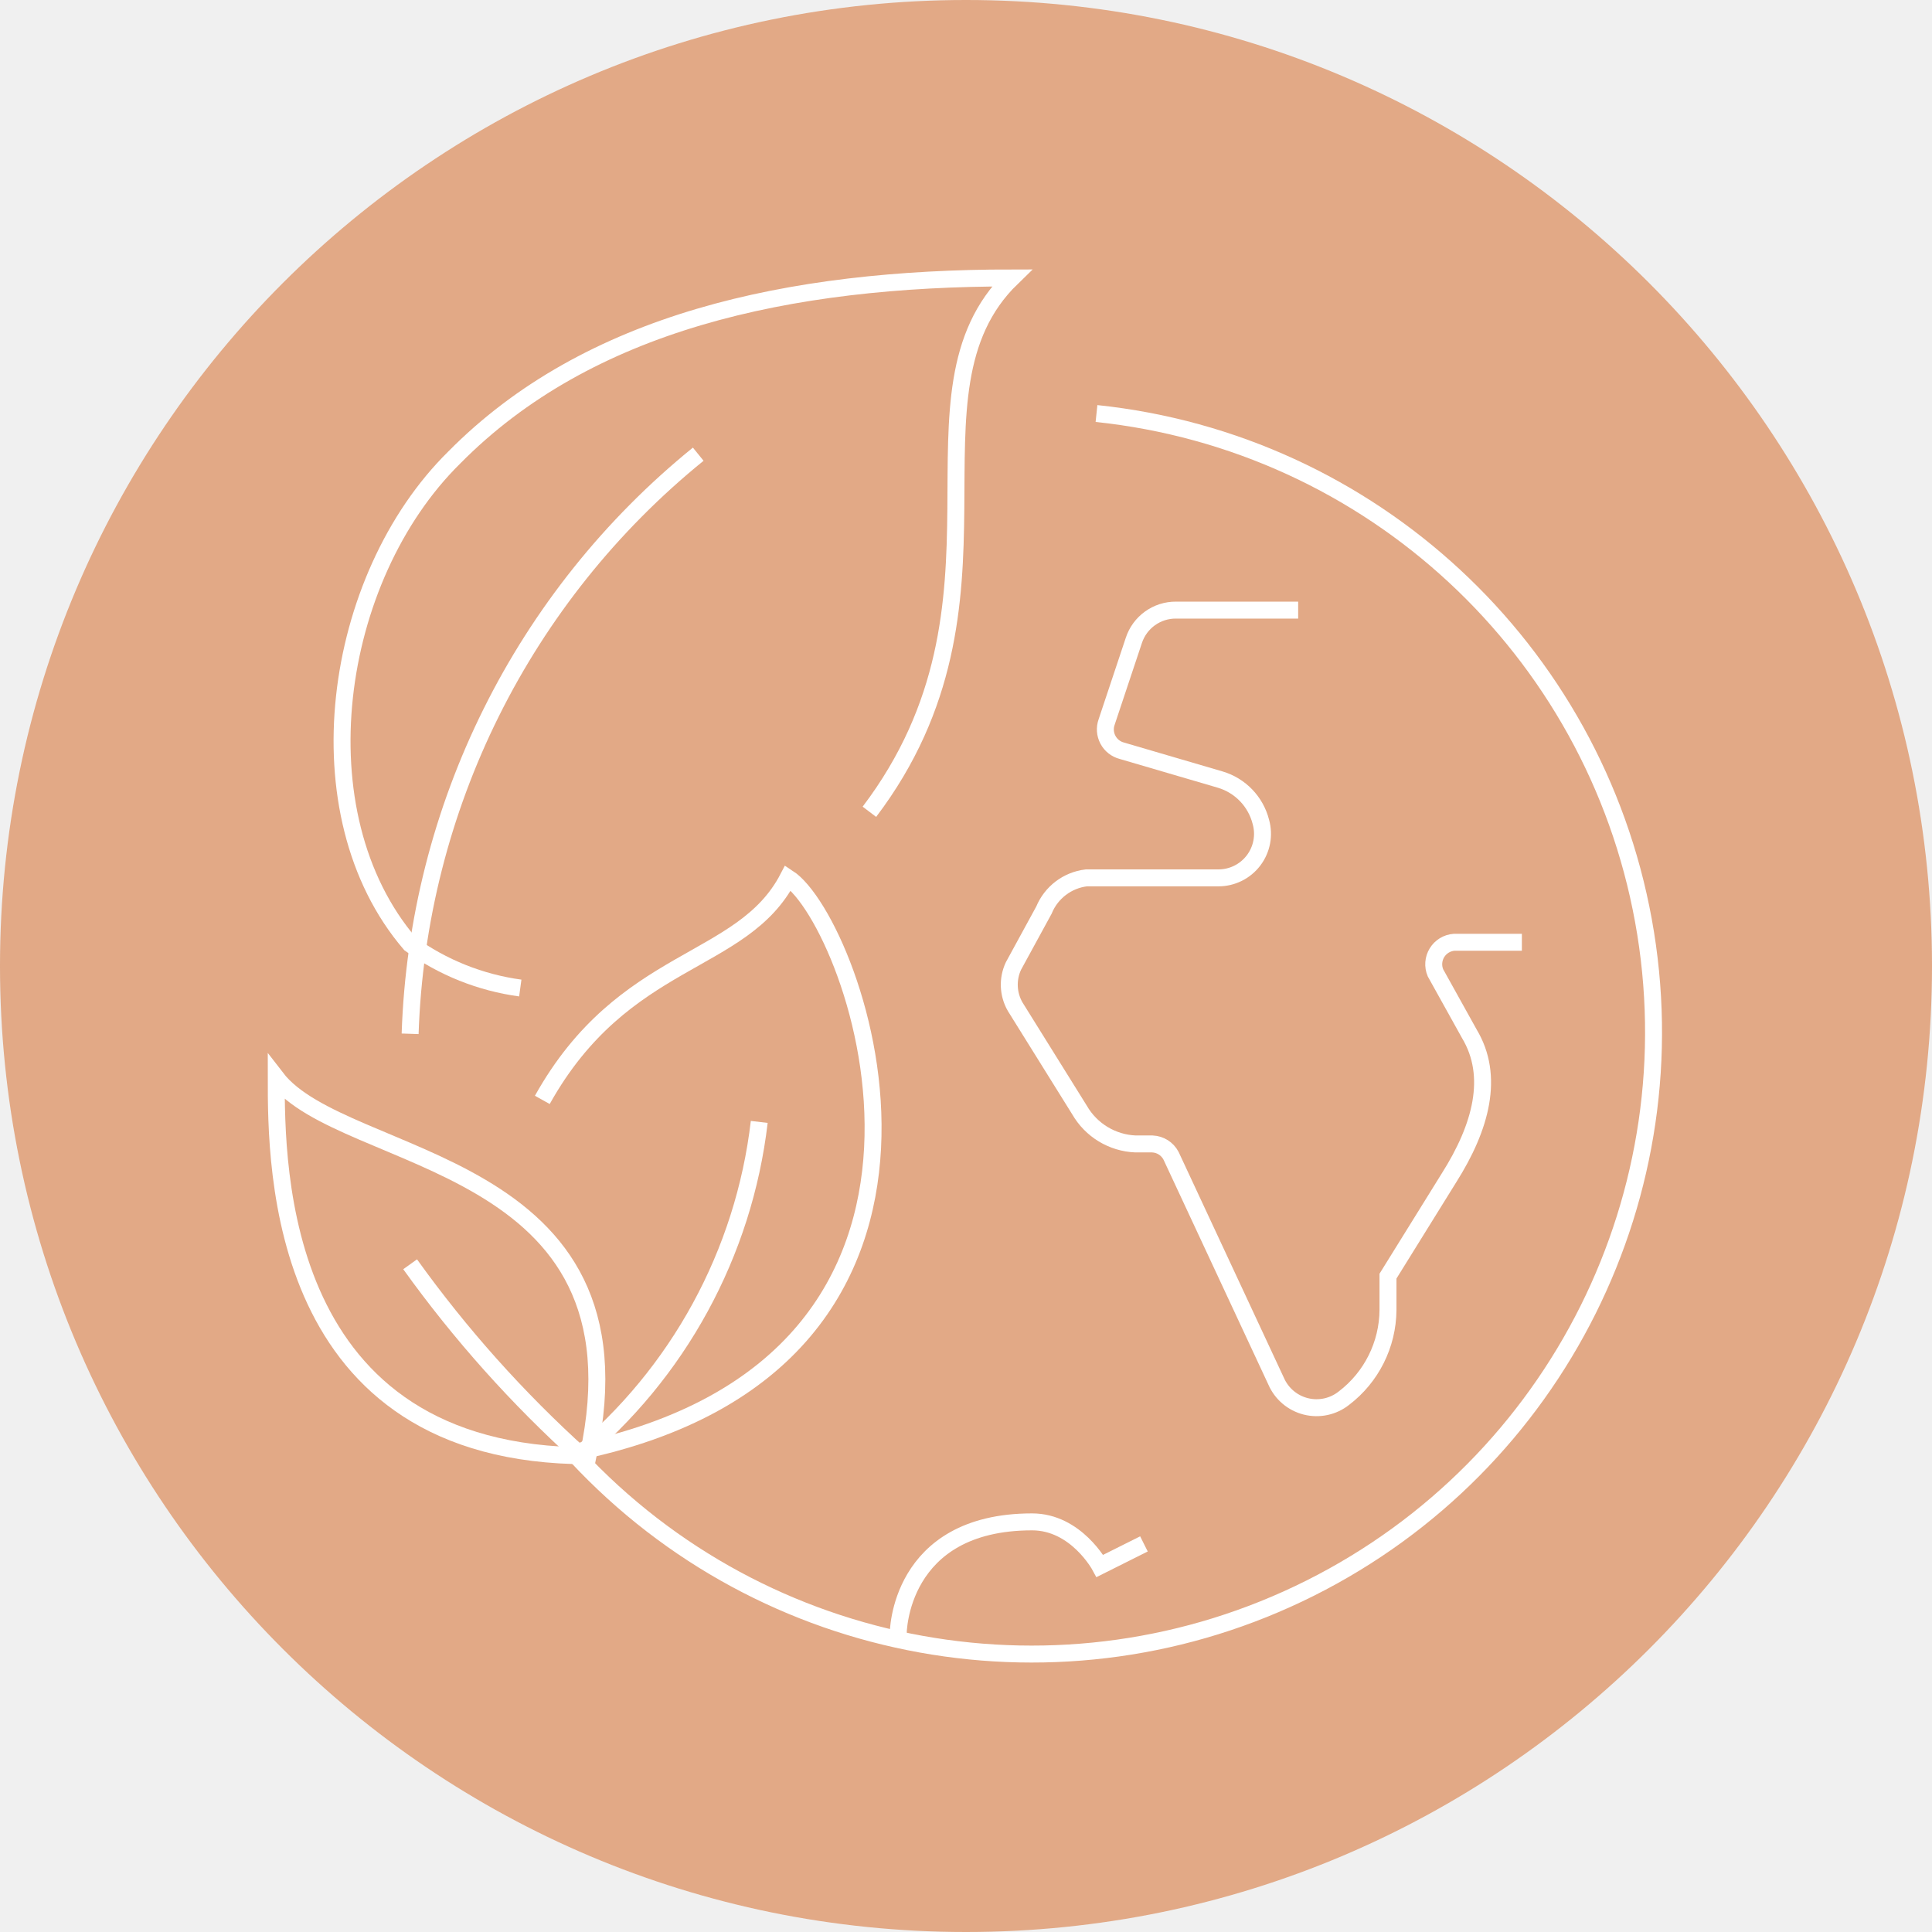
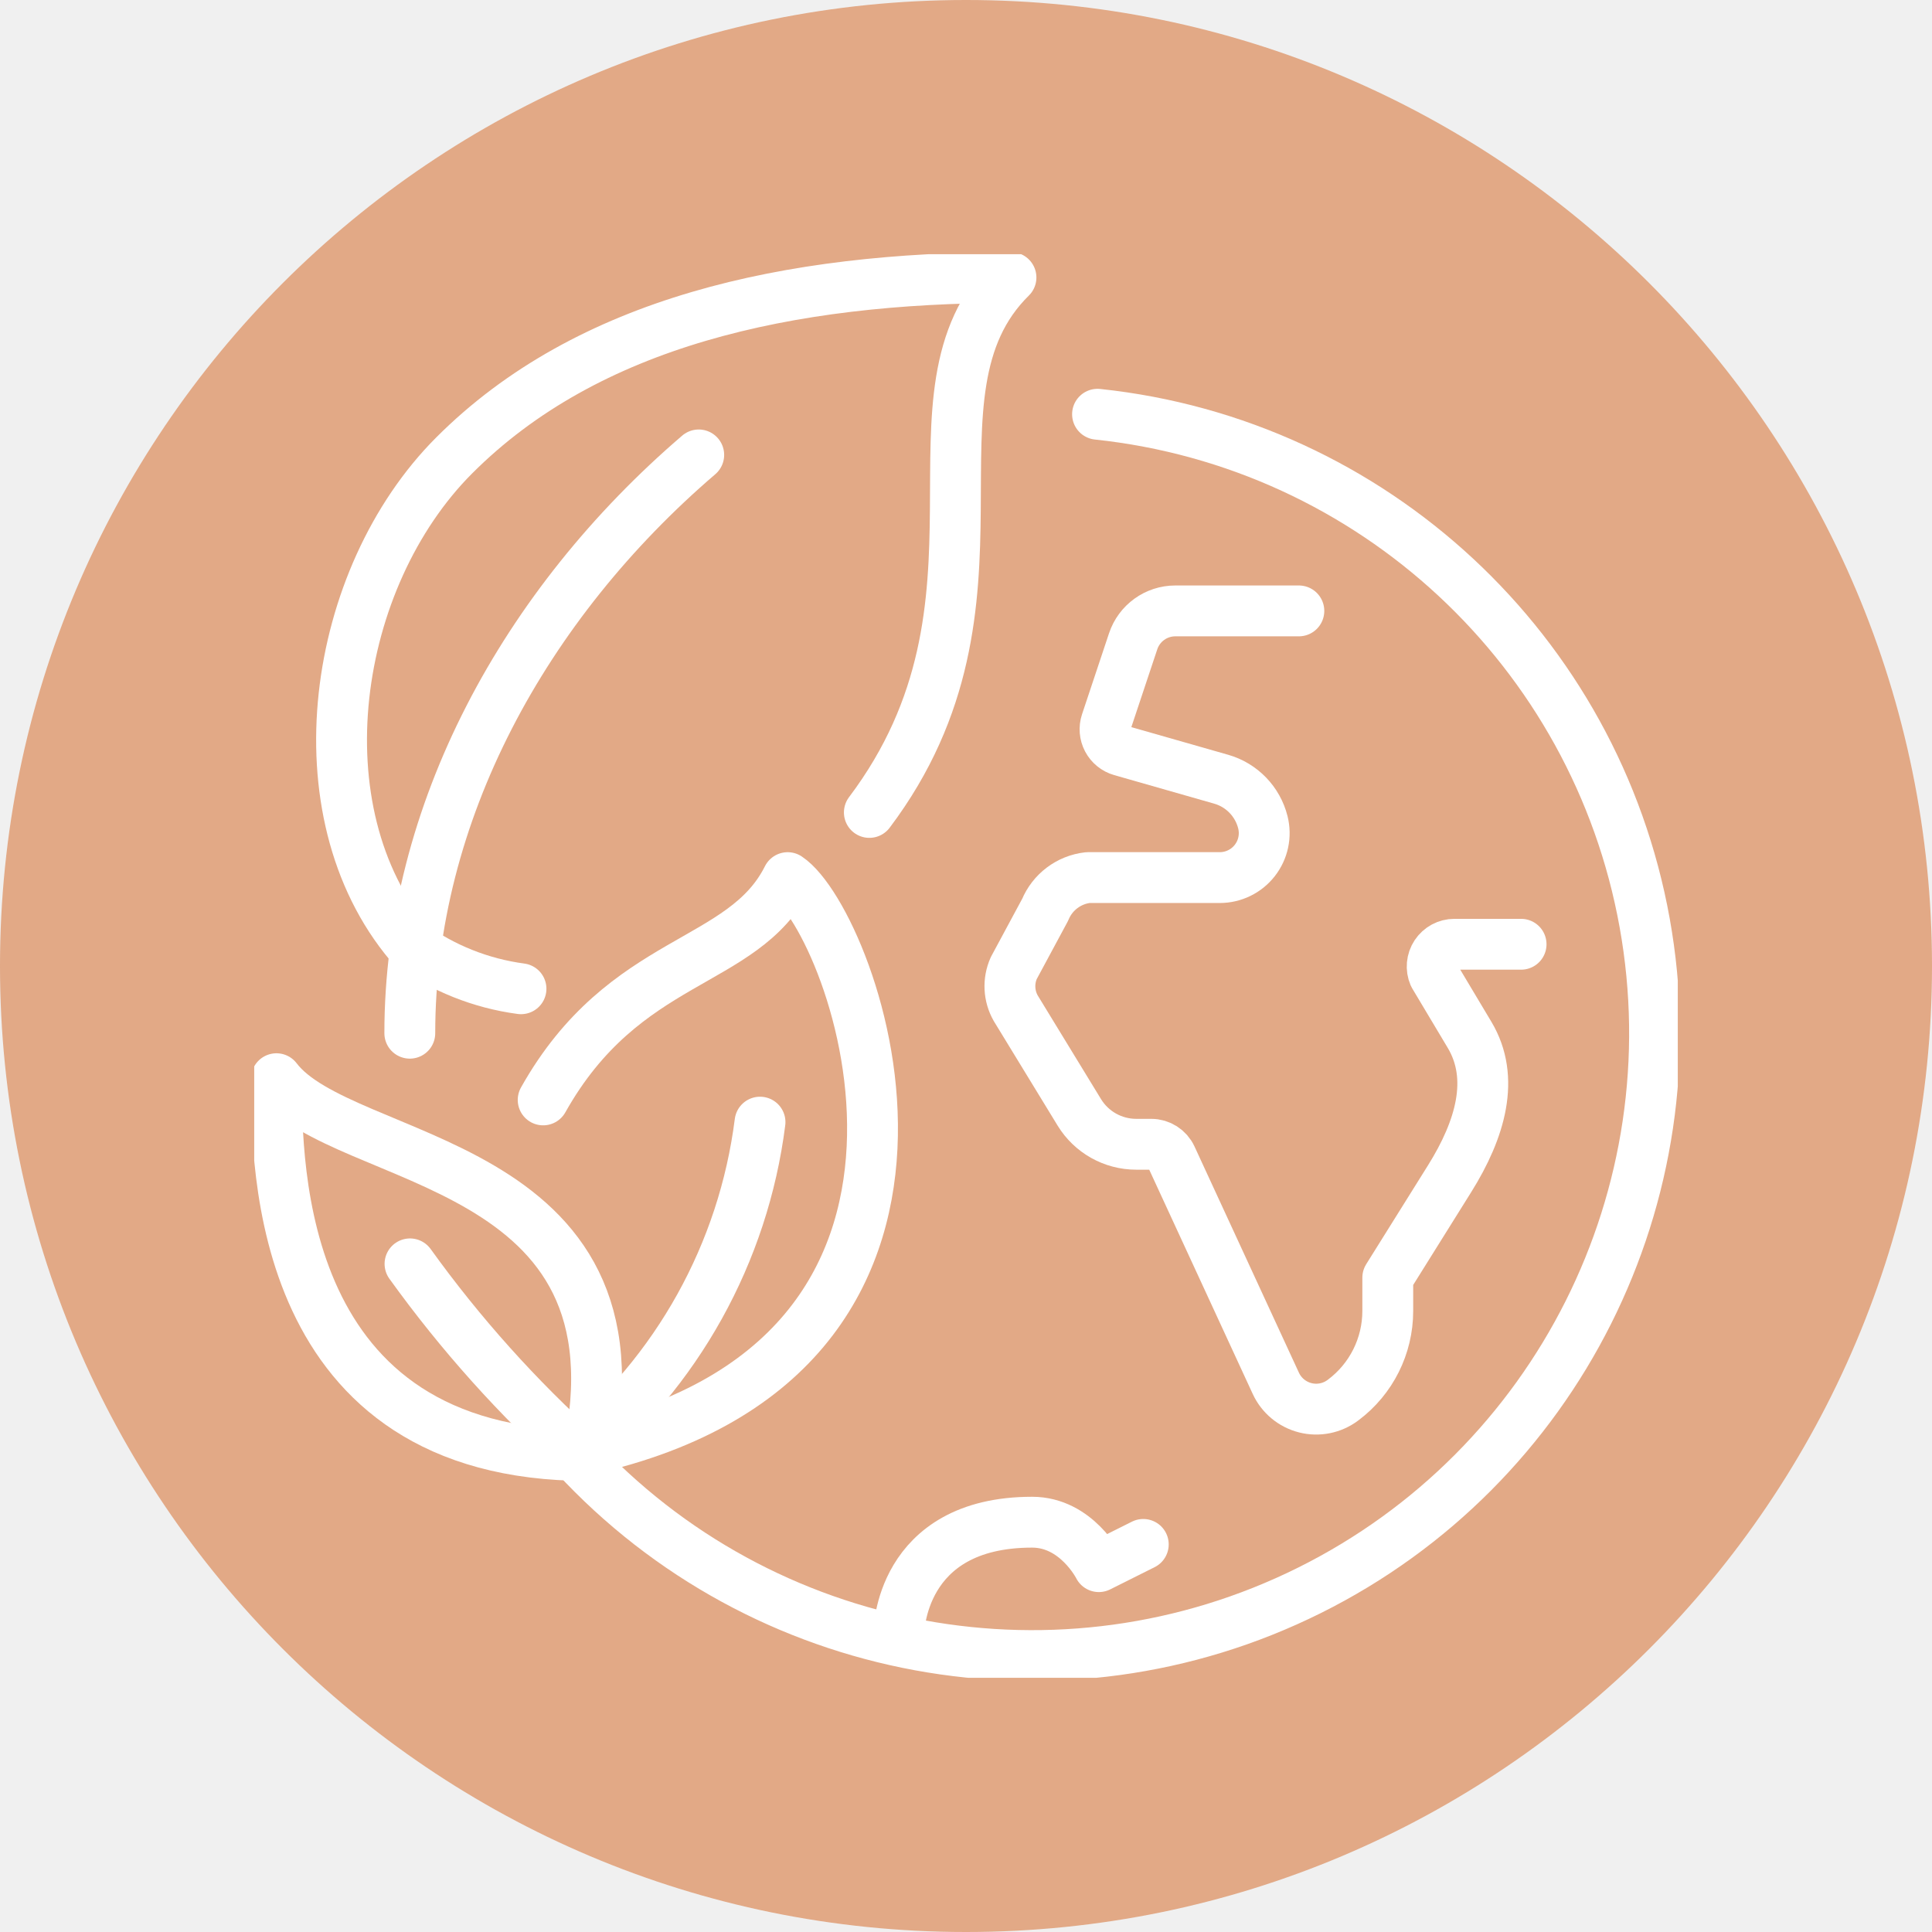
- <svg xmlns="http://www.w3.org/2000/svg" width="114" height="114">
+ <svg xmlns="http://www.w3.org/2000/svg" width="114" height="114" viewBox="0 0 114 114">
  <defs>
-     <clipPath id="a">
-       <path fill="none" d="M0 0h84v84H0z" data-name="Rectángulo 53" />
+     <clipPath id="clip-path">
+       <rect id="Rectángulo_53" data-name="Rectángulo 53" width="84" height="84" transform="translate(0 0)" fill="none" />
    </clipPath>
  </defs>
-   <g data-name="Grupo 63">
-     <g data-name="Componente 38 – 1">
-       <circle cx="57" cy="57" r="57" fill="rgba(213,98,29,0.5)" data-name="Elipse 6" />
+   <g id="Grupo_63" data-name="Grupo 63" transform="translate(-1055 -799)">
+     <g id="Componente_38_1" data-name="Componente 38 – 1" transform="translate(1055 799)">
+       <circle id="Elipse_6" data-name="Elipse 6" cx="57" cy="57" r="57" fill="rgba(213,98,29,0.5)" />
    </g>
-     <g data-name="Grupo 27">
-       <g fill="none" stroke="#fff" strokeLinecap="round" strokeLinejoin="round" strokeWidth="3" clip-path="url(#a)" data-name="Grupo 26" transform="translate(15 15)">
-         <path d="M15.7 43.3a14.4 14.4 0 0 1-6.5-2.6C2.6 33 4.6 19.1 11.8 12 19.7 4 31.5 1.4 44.7 1.4c-7 6.8 1 19.1-8.4 31.5" data-name="Trazado 45" />
-         <path d="M61.6 21h-7.2a2.6 2.6 0 0 0-2.5 1.8l-1.6 4.8a1.3 1.3 0 0 0 .9 1.7L57 31a3.5 3.5 0 0 1 2.4 2.5h0a2.6 2.6 0 0 1-2.5 3.3h-7.8a3.1 3.1 0 0 0-2.5 1.9L44.8 42a2.6 2.6 0 0 0 .1 2.4l3.8 6.1a4 4 0 0 0 3.3 2h1a1.3 1.3 0 0 1 1.1.7l6.2 13.3a2.6 2.6 0 0 0 4 1h0a6.6 6.6 0 0 0 2.6-5.2v-2l3.6-5.8c1.9-3 2.7-6 1.2-8.5l-2-3.6a1.3 1.3 0 0 1 1.1-1.8h4" data-name="Trazado 46" />
-         <path d="M19.7 70.9c-18.4 0-18.4-17-18.4-22.3 4 5.2 22.2 4.6 18.4 22.3Z" data-name="Trazado 47" />
-         <path d="M19.3 70.9A70.8 70.8 0 0 1 9.2 59.6" data-name="Trazado 48" />
-         <path d="M29.8 51.2A30.2 30.2 0 0 1 19 71" data-name="Trazado 49" />
-         <path d="M17 49.9c4.8-8.6 11.8-7.9 14.5-13.1 4 2.6 13.5 28.6-12.6 33.9" data-name="Trazado 50" />
-         <path d="M38 81.4s0-6.6 7.9-6.6c2.6 0 4 2.6 4 2.6l2.6-1.3" data-name="Trazado 51" />
-         <path d="M26.2 11.8A46 46 0 0 0 9.2 46" data-name="Trazado 52" />
-         <path d="M19 70.9A36.7 36.7 0 1 0 49.7 9.4" data-name="Trazado 53" />
+     <g id="Grupo_27" data-name="Grupo 27" transform="translate(1070 814.067)">
+       <g id="Grupo_26" data-name="Grupo 26" transform="translate(0 -0.067)" clip-path="url(#clip-path)">
+         <path id="Trazado_45" data-name="Trazado 45" d="M26.3,45.969a14.391,14.391,0,0,1-6.558-2.623c-6.62-7.869-4.62-21.61,2.623-28.854C30.231,6.623,42.034,4,55.212,4c-6.981,6.871,1.012,19.136-8.357,31.565" transform="translate(-10.558 -2.626)" fill="none" stroke="#fff" stroke-linecap="round" stroke-linejoin="round" stroke-width="3" />
+         <path id="Trazado_46" data-name="Trazado 46" d="M153.049,64h-7.29a2.623,2.623,0,0,0-2.488,1.794l-1.592,4.776a1.312,1.312,0,0,0,.884,1.676l5.9,1.685a3.541,3.541,0,0,1,2.463,2.546v0a2.623,2.623,0,0,1-2.545,3.259H140.6a3.106,3.106,0,0,0-2.522,1.9l-1.851,3.44a2.623,2.623,0,0,0,.117,2.371l3.75,6.141a3.935,3.935,0,0,0,3.358,1.884h.888a1.311,1.311,0,0,1,1.191.762l6.158,13.342a2.623,2.623,0,0,0,3.956,1l.027-.02a6.558,6.558,0,0,0,2.623-5.246v-1.967l3.65-5.84c1.821-2.914,2.7-5.938,1.176-8.489l-2.1-3.516a1.312,1.312,0,0,1,1.206-1.828h3.935" transform="translate(-91.408 -42.953)" fill="none" stroke="#fff" stroke-linecap="round" stroke-linejoin="round" stroke-width="3" />
+         <path id="Trazado_47" data-name="Trazado 47" d="M22.361,170.422C4,170.422,4,153.372,4,148.188,7.934,153.372,26.208,152.722,22.361,170.422Z" transform="translate(-2.688 -99.538)" fill="none" stroke="#fff" stroke-linecap="round" stroke-linejoin="round" stroke-width="3" />
+         <path id="Trazado_48" data-name="Trazado 48" d="M38.176,192.819A70.776,70.776,0,0,1,28.037,181.51" transform="translate(-18.844 -121.934)" fill="none" stroke="#fff" stroke-linecap="round" stroke-linejoin="round" stroke-width="3" />
+         <path id="Trazado_49" data-name="Trazado 49" d="M68.625,156A30.247,30.247,0,0,1,57.7,175.659" transform="translate(-38.779 -104.787)" fill="none" stroke="#fff" stroke-linecap="round" stroke-linejoin="round" stroke-width="3" />
+         <path id="Trazado_50" data-name="Trazado 50" d="M52,125.117c4.8-8.553,11.8-7.871,14.427-13.117,3.935,2.623,13.525,28.569-12.538,33.892" transform="translate(-34.95 -75.215)" fill="none" stroke="#fff" stroke-linecap="round" stroke-linejoin="round" stroke-width="3" />
+         <path id="Trazado_51" data-name="Trazado 51" d="M116,234.558S116,228,123.868,228c2.623,0,3.935,2.623,3.935,2.623l2.623-1.312" transform="translate(-77.965 -153.181)" fill="none" stroke="#fff" stroke-linecap="round" stroke-linejoin="round" stroke-width="3" />
+         <path id="Trazado_52" data-name="Trazado 52" d="M45.049,35.928C34.792,44.724,28,57.063,28,70.051" transform="translate(-18.819 -24.085)" fill="none" stroke="#fff" stroke-linecap="round" stroke-linejoin="round" stroke-width="3" />
+         <path id="Trazado_53" data-name="Trazado 53" d="M57.695,90.04A36.724,36.724,0,1,0,88.539,28.611" transform="translate(-38.778 -19.168)" fill="none" stroke="#fff" stroke-linecap="round" stroke-linejoin="round" stroke-width="3" />
      </g>
    </g>
  </g>
</svg>
